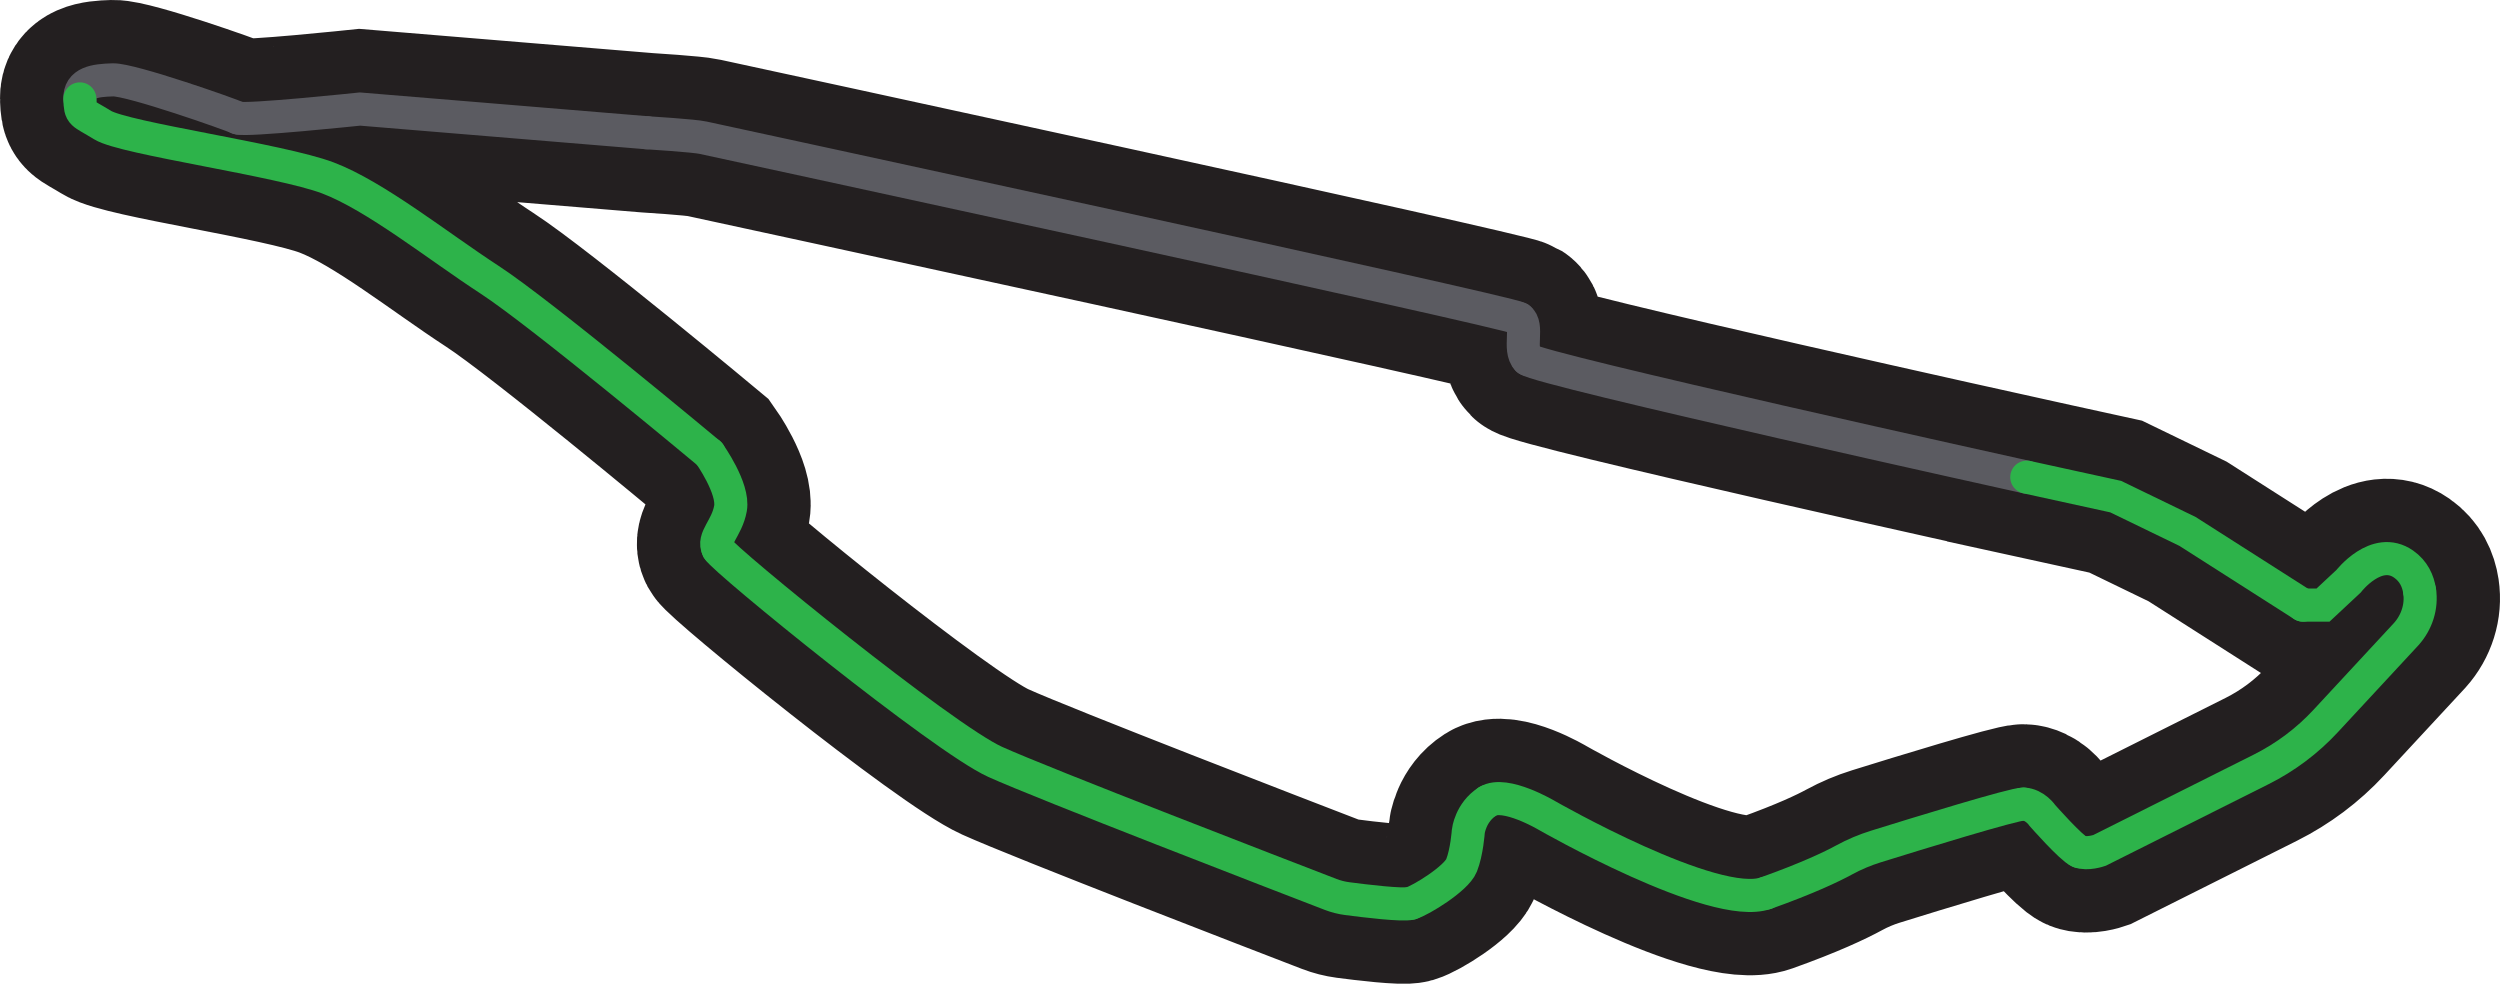
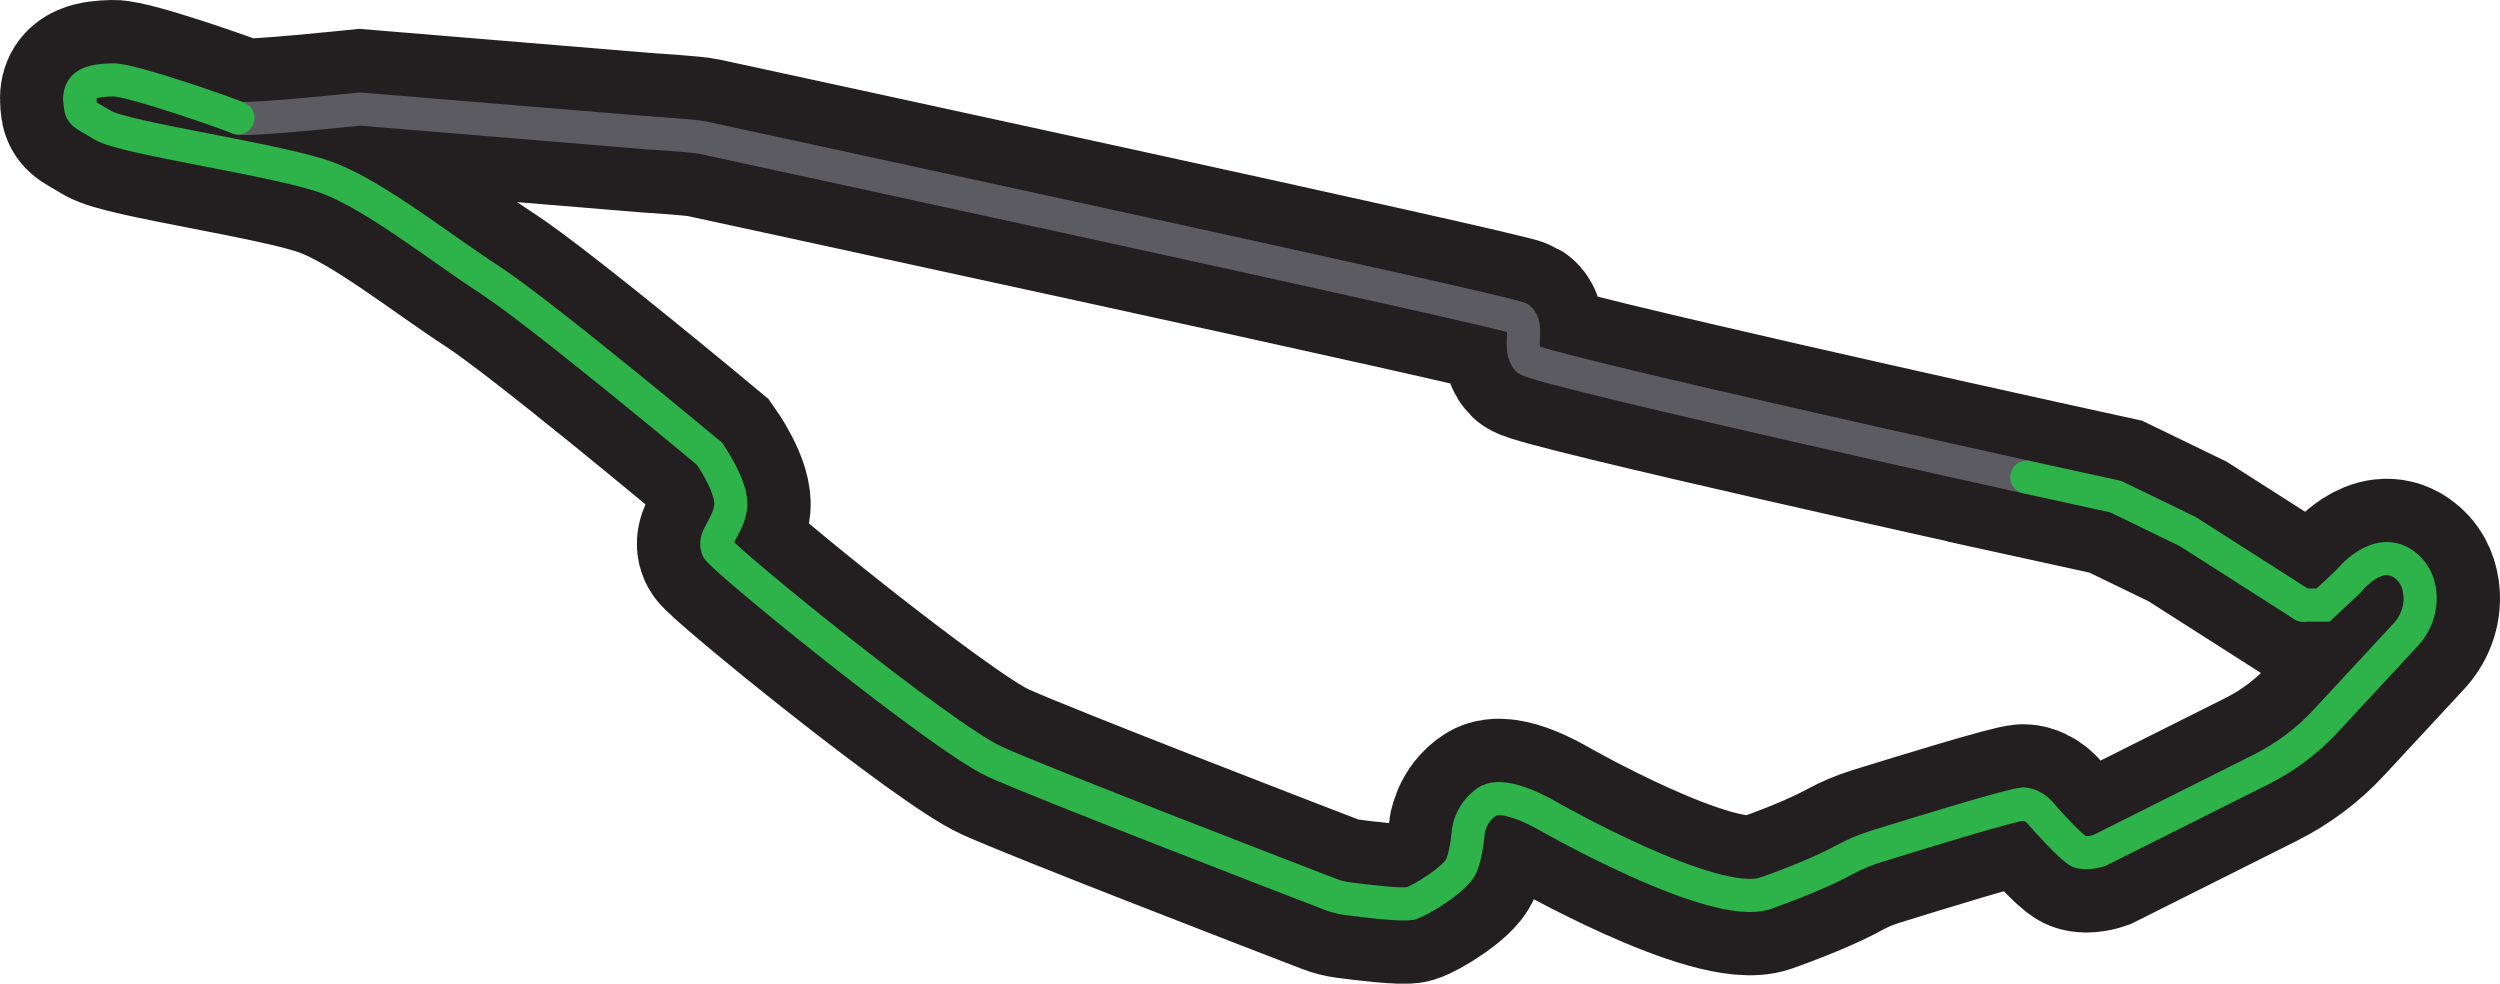
<svg xmlns="http://www.w3.org/2000/svg" id="Layer_2" data-name="Layer 2" viewBox="0 0 1737.78 683.85">
  <defs>
    <style>
      .cls-1 {
        stroke: #2db34a;
      }

      .cls-1, .cls-2, .cls-3 {
        fill: none;
        stroke-miterlimit: 10;
      }

      .cls-1, .cls-3 {
        stroke-linecap: round;
        stroke-width: 23px;
      }

      .cls-2 {
        stroke: #231f20;
        stroke-width: 111px;
      }

      .cls-3 {
        stroke: #5b5b61;
      }
    </style>
  </defs>
  <g id="Layer_2-2" data-name="Layer 2">
    <g>
      <path class="cls-2" d="M1408.85,331.68l61.8,13.53,49.94,24.2,80.25,51.21h13.92l17.76-16.58s19.4-25.08,38.25-11.94c7.07,4.93,10.1,11.88,11.12,18.65,1.64,10.83-1.94,21.81-9.24,29.97l-56.04,60.45c-12.79,13.8-27.96,25.18-44.78,33.61l-112.45,56.35s-8.6,2.98-14.06.78-25.56-25-25.56-25c0,0-5.12-7.68-13.23-7.99-6.31-.24-73.29,20.36-102.67,29.51-7.58,2.36-14.9,5.45-21.88,9.25-8.73,4.76-25.42,12.75-54.54,23.14-35.68,12.73-152.01-53.91-152.01-53.91,0,0-29.35-17.5-41.35-9.88-12,7.62-13.44,20.86-13.44,20.86,0,0-1.01,14.44-4.69,23.65-3.68,9.22-28.4,24.37-35.35,26.39-5.34,1.55-32.07-1.71-44.19-3.3-3.93-.52-7.77-1.5-11.46-2.92-32.57-12.54-200.45-77.29-233.23-92.15-36.34-16.47-188.56-140.3-192.59-147.88-4.03-7.58,6.14-14.34,8.65-28.28s-14.67-38.04-14.67-38.04c0,0-116.73-97.43-152.67-120.84-35.94-23.41-79.55-58.36-112.57-70.87-33.02-12.51-141.46-27.4-156.51-36.68-15.04-9.28-15.39-6.85-15.84-18.22-.45-11.37,10.34-12.92,22.97-13.26s82.35,24.21,86.94,26.48,84.8-6.18,84.8-6.18l199.5,16.48s32.79,2.03,39.02,3.45,559.93,120.91,567.05,125.51c7.12,4.6-.72,21.73,6.03,28.54,6.75,6.8,347.02,81.9,347.02,81.9Z" />
      <g>
        <path class="cls-3" d="M1061.82,249.78c6.75,6.8,347.02,81.9,347.02,81.9" />
        <path class="cls-3" d="M1055.8,221.25c7.12,4.6-.72,21.73,6.03,28.54" />
        <path class="cls-3" d="M449.72,92.28s32.79,2.03,39.02,3.45,559.93,120.91,567.05,125.51" />
        <path class="cls-3" d="M165.43,81.98c4.6,2.26,84.8-6.18,84.8-6.18l199.5,16.48" />
-         <path class="cls-3" d="M55.51,68.77c-.45-11.37,10.34-12.92,22.97-13.26s82.35,24.21,86.94,26.48" />
+         <path class="cls-1" d="M55.51,68.77c-.45-11.37,10.34-12.92,22.97-13.26s82.35,24.21,86.94,26.48" />
        <path class="cls-1" d="M493.1,315.36s-116.73-97.43-152.67-120.84c-35.94-23.41-79.55-58.36-112.57-70.87s-141.46-27.4-156.51-36.68c-15.04-9.28-15.39-6.85-15.84-18.22" />
        <path class="cls-1" d="M499.12,381.69c-4.03-7.58,6.14-14.34,8.65-28.28s-14.67-38.04-14.67-38.04" />
        <path class="cls-1" d="M980.59,627.94c-5.34,1.55-32.07-1.71-44.19-3.3-3.93-.52-7.77-1.5-11.46-2.92-32.57-12.54-200.45-77.29-233.23-92.15-36.34-16.47-188.56-140.3-192.59-147.88" />
        <path class="cls-1" d="M1034.08,557.04c-12,7.62-13.44,20.86-13.44,20.86,0,0-1.01,14.44-4.69,23.65s-28.4,24.37-35.35,26.39" />
        <path class="cls-1" d="M1227.43,620.83c-35.68,12.73-152.01-53.91-152.01-53.91,0,0-29.35-17.5-41.35-9.88" />
        <path class="cls-1" d="M1406.52,558.94c-6.31-.24-73.29,20.36-102.67,29.51-7.58,2.36-14.9,5.45-21.88,9.25-8.73,4.76-25.42,12.75-54.54,23.14" />
        <path class="cls-1" d="M1445.31,591.92c-5.46-2.2-25.56-25-25.56-25,0,0-5.12-7.68-13.23-7.99" />
        <path class="cls-1" d="M1681.89,410.75c1.64,10.83-1.94,21.81-9.24,29.97l-56.04,60.45c-12.79,13.8-27.96,25.18-44.78,33.61l-112.45,56.35s-8.6,2.98-14.06.78" />
        <path class="cls-1" d="M1600.83,420.62h13.92l17.76-16.58s19.4-25.08,38.25-11.94c7.07,4.93,10.1,11.88,11.12,18.65" />
        <polyline class="cls-1" points="1408.85 331.68 1470.65 345.21 1520.58 369.41 1600.83 420.62" />
      </g>
    </g>
  </g>
</svg>
